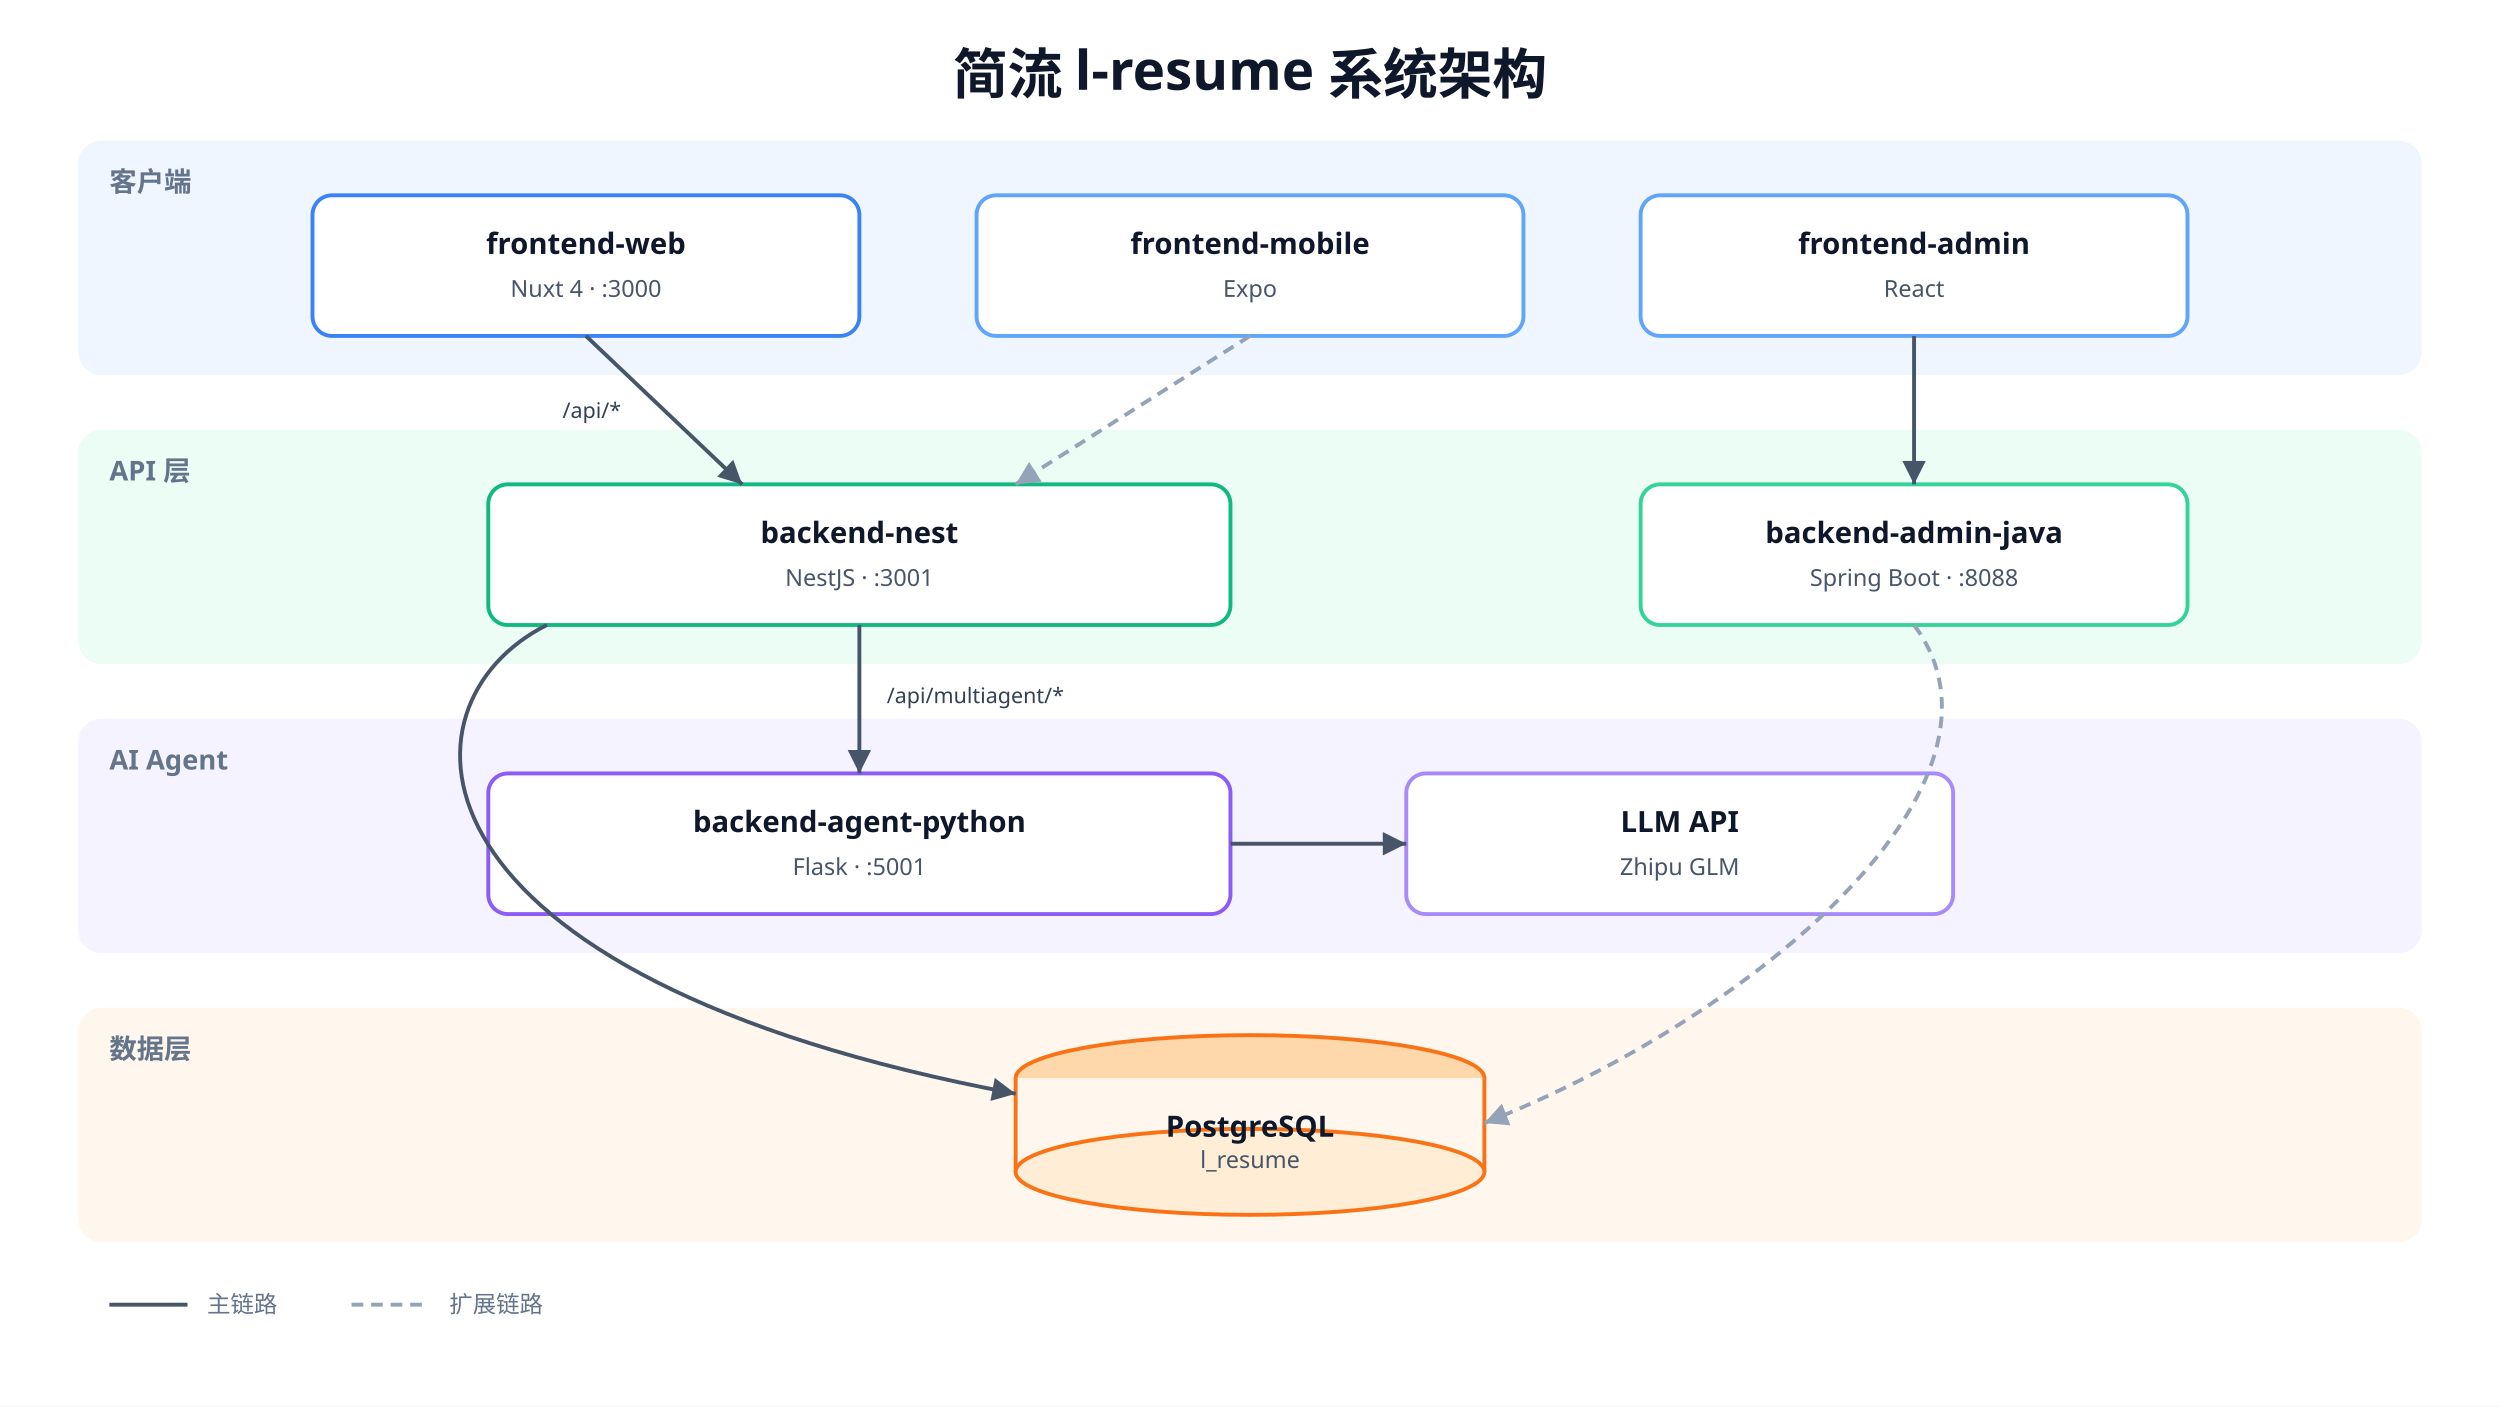
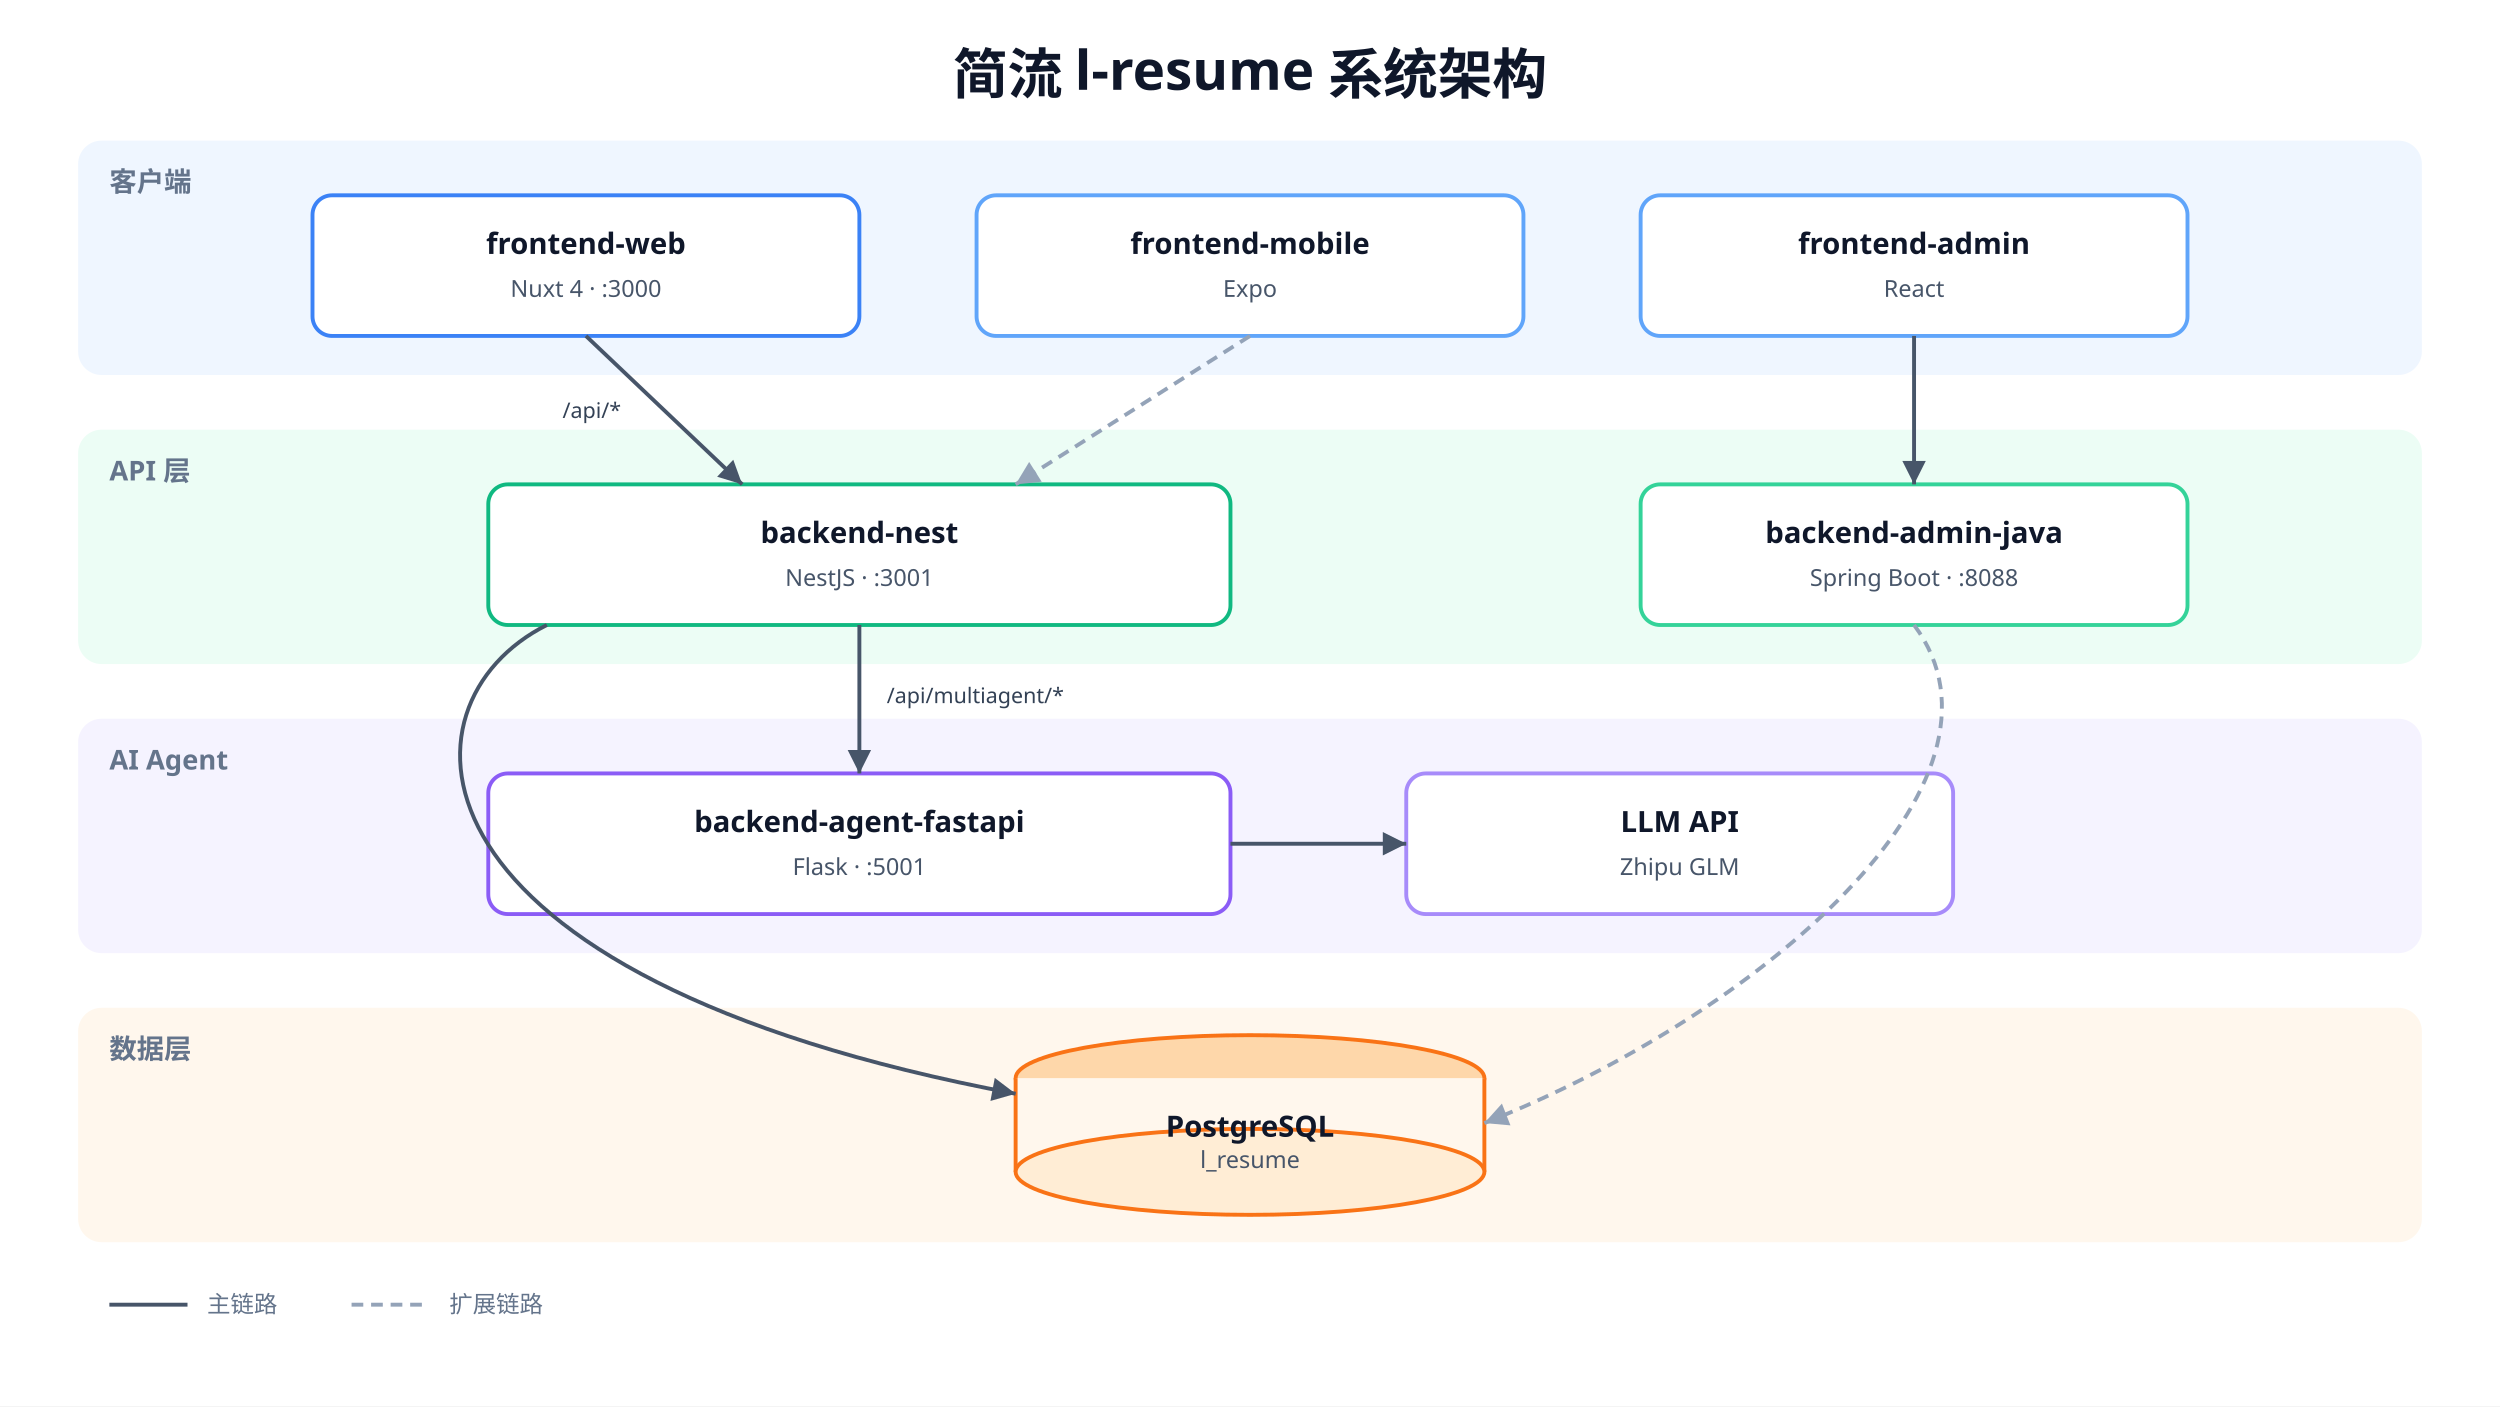
<svg xmlns="http://www.w3.org/2000/svg" width="1280" height="720" viewBox="0 0 1280 720">
  <defs>
    <marker id="arrow" markerWidth="8" markerHeight="8" refX="6" refY="3" orient="auto">
      <path d="M0,0 L6,3 L0,6 Z" fill="#475569" />
    </marker>
    <marker id="arrow-dash" markerWidth="8" markerHeight="8" refX="6" refY="3" orient="auto">
      <path d="M0,0 L6,3 L0,6 Z" fill="#94a3b8" />
    </marker>
    <style type="text/css">
      .title { font: 700 28px "Microsoft YaHei", "PingFang SC", "Noto Sans SC", "Segoe UI", sans-serif; fill: #0f172a; }
      .layer-label { font: 600 14px "Microsoft YaHei", "PingFang SC", "Noto Sans SC", "Segoe UI", sans-serif; fill: #64748b; }
      .box-title { font: 700 15px "Segoe UI", "Microsoft YaHei", sans-serif; fill: #0f172a; }
      .box-sub { font: 400 12px "Segoe UI", "Microsoft YaHei", sans-serif; fill: #475569; }
      .edge { font: 500 11px Consolas, "Segoe UI", monospace; fill: #334155; }
      .legend { font: 400 12px "Microsoft YaHei", "PingFang SC", "Segoe UI", sans-serif; fill: #64748b; }
    </style>
  </defs>
  <rect width="1280" height="720" fill="#ffffff" />
  <text x="640" y="48" text-anchor="middle" class="title">简流 l-resume 系统架构</text>
  <rect x="40" y="72" width="1200" height="120" rx="12" fill="#eff6ff" />
  <rect x="40" y="220" width="1200" height="120" rx="12" fill="#ecfdf5" />
  <rect x="40" y="368" width="1200" height="120" rx="12" fill="#f5f3ff" />
  <rect x="40" y="516" width="1200" height="120" rx="12" fill="#fff7ed" />
  <text x="56" y="98" class="layer-label">客户端</text>
  <text x="56" y="246" class="layer-label">API 层</text>
  <text x="56" y="394" class="layer-label">AI Agent</text>
  <text x="56" y="542" class="layer-label">数据层</text>
  <rect x="160" y="100" width="280" height="72" rx="10" fill="#ffffff" stroke="#3b82f6" stroke-width="2" />
  <text x="300" y="130" text-anchor="middle" class="box-title">frontend-web</text>
  <text x="300" y="152" text-anchor="middle" class="box-sub">Nuxt 4  ·  :3000</text>
  <rect x="500" y="100" width="280" height="72" rx="10" fill="#ffffff" stroke="#60a5fa" stroke-width="2" />
  <text x="640" y="130" text-anchor="middle" class="box-title">frontend-mobile</text>
  <text x="640" y="152" text-anchor="middle" class="box-sub">Expo</text>
  <rect x="840" y="100" width="280" height="72" rx="10" fill="#ffffff" stroke="#60a5fa" stroke-width="2" />
  <text x="980" y="130" text-anchor="middle" class="box-title">frontend-admin</text>
  <text x="980" y="152" text-anchor="middle" class="box-sub">React</text>
  <rect x="250" y="248" width="380" height="72" rx="10" fill="#ffffff" stroke="#10b981" stroke-width="2" />
  <text x="440" y="278" text-anchor="middle" class="box-title">backend-nest</text>
  <text x="440" y="300" text-anchor="middle" class="box-sub">NestJS  ·  :3001</text>
  <rect x="840" y="248" width="280" height="72" rx="10" fill="#ffffff" stroke="#34d399" stroke-width="2" />
  <text x="980" y="278" text-anchor="middle" class="box-title">backend-admin-java</text>
  <text x="980" y="300" text-anchor="middle" class="box-sub">Spring Boot  ·  :8088</text>
  <rect x="250" y="396" width="380" height="72" rx="10" fill="#ffffff" stroke="#8b5cf6" stroke-width="2" />
-   <text x="440" y="426" text-anchor="middle" class="box-title">backend-agent-python</text>
+   <text x="440" y="426" text-anchor="middle" class="box-title">backend-agent-fastapi</text>
  <text x="440" y="448" text-anchor="middle" class="box-sub">Flask  ·  :5001</text>
  <rect x="720" y="396" width="280" height="72" rx="10" fill="#ffffff" stroke="#a78bfa" stroke-width="2" />
  <text x="860" y="426" text-anchor="middle" class="box-title">LLM API</text>
  <text x="860" y="448" text-anchor="middle" class="box-sub">Zhipu GLM</text>
  <ellipse cx="640" cy="552" rx="120" ry="22" fill="#fed7aa" stroke="#f97316" stroke-width="2" />
  <rect x="520" y="552" width="240" height="48" fill="#fff7ed" stroke="none" />
  <line x1="520" y1="552" x2="520" y2="600" stroke="#f97316" stroke-width="2" />
  <line x1="760" y1="552" x2="760" y2="600" stroke="#f97316" stroke-width="2" />
  <ellipse cx="640" cy="600" rx="120" ry="22" fill="#ffedd5" stroke="#f97316" stroke-width="2" />
  <text x="640" y="582" text-anchor="middle" class="box-title">PostgreSQL</text>
  <text x="640" y="598" text-anchor="middle" class="box-sub">l_resume</text>
  <line x1="300" y1="172" x2="380" y2="248" stroke="#475569" stroke-width="2" marker-end="url(#arrow)" />
  <text x="288" y="214" class="edge">/api/*</text>
  <line x1="640" y1="172" x2="520" y2="248" stroke="#94a3b8" stroke-width="2" stroke-dasharray="6 4" marker-end="url(#arrow-dash)" />
  <line x1="980" y1="172" x2="980" y2="248" stroke="#475569" stroke-width="2" marker-end="url(#arrow)" />
  <line x1="440" y1="320" x2="440" y2="396" stroke="#475569" stroke-width="2" marker-end="url(#arrow)" />
  <text x="454" y="360" class="edge">/api/multiagent/*</text>
  <path d="M 280 320 C 200 360, 200 500, 520 560" fill="none" stroke="#475569" stroke-width="2" marker-end="url(#arrow)" />
  <path d="M 980 320 C 1040 400, 900 520, 760 575" fill="none" stroke="#94a3b8" stroke-width="2" stroke-dasharray="6 4" marker-end="url(#arrow-dash)" />
  <line x1="630" y1="432" x2="720" y2="432" stroke="#475569" stroke-width="2" marker-end="url(#arrow)" />
  <line x1="56" y1="668" x2="96" y2="668" stroke="#475569" stroke-width="2" />
  <text x="106" y="672" class="legend">主链路</text>
  <line x1="180" y1="668" x2="220" y2="668" stroke="#94a3b8" stroke-width="2" stroke-dasharray="6 4" />
  <text x="230" y="672" class="legend">扩展链路</text>
</svg>
